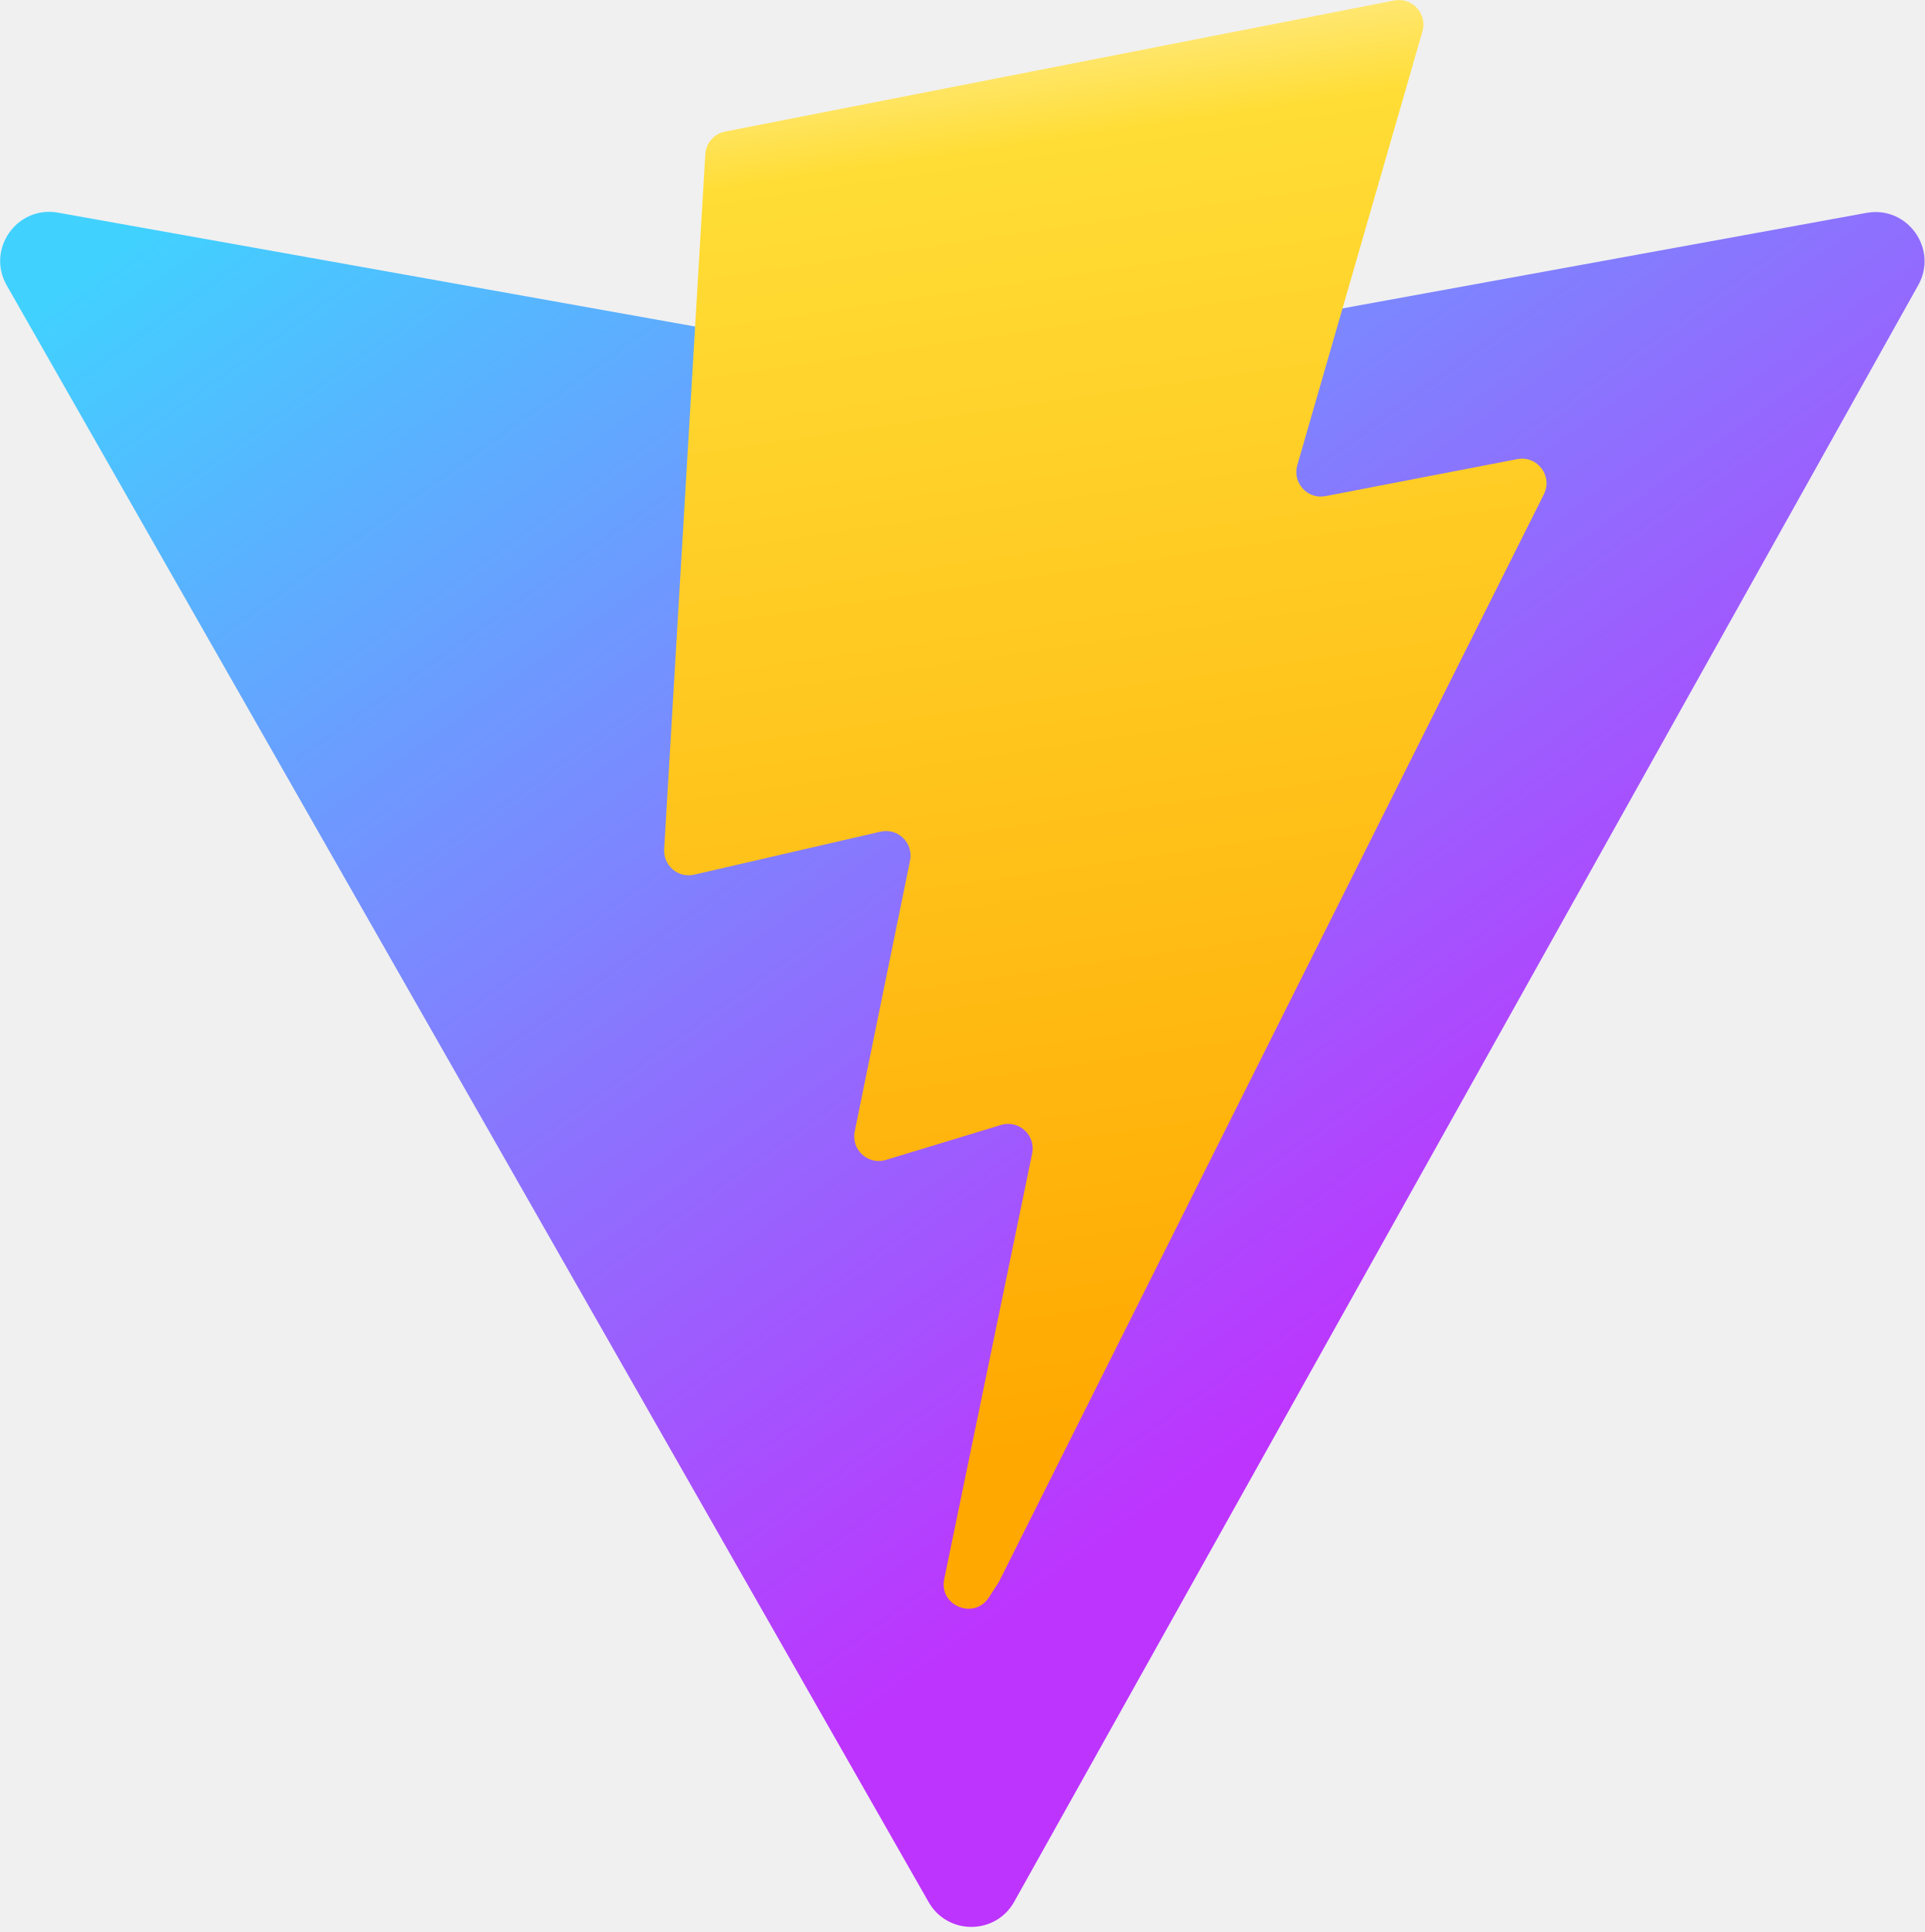
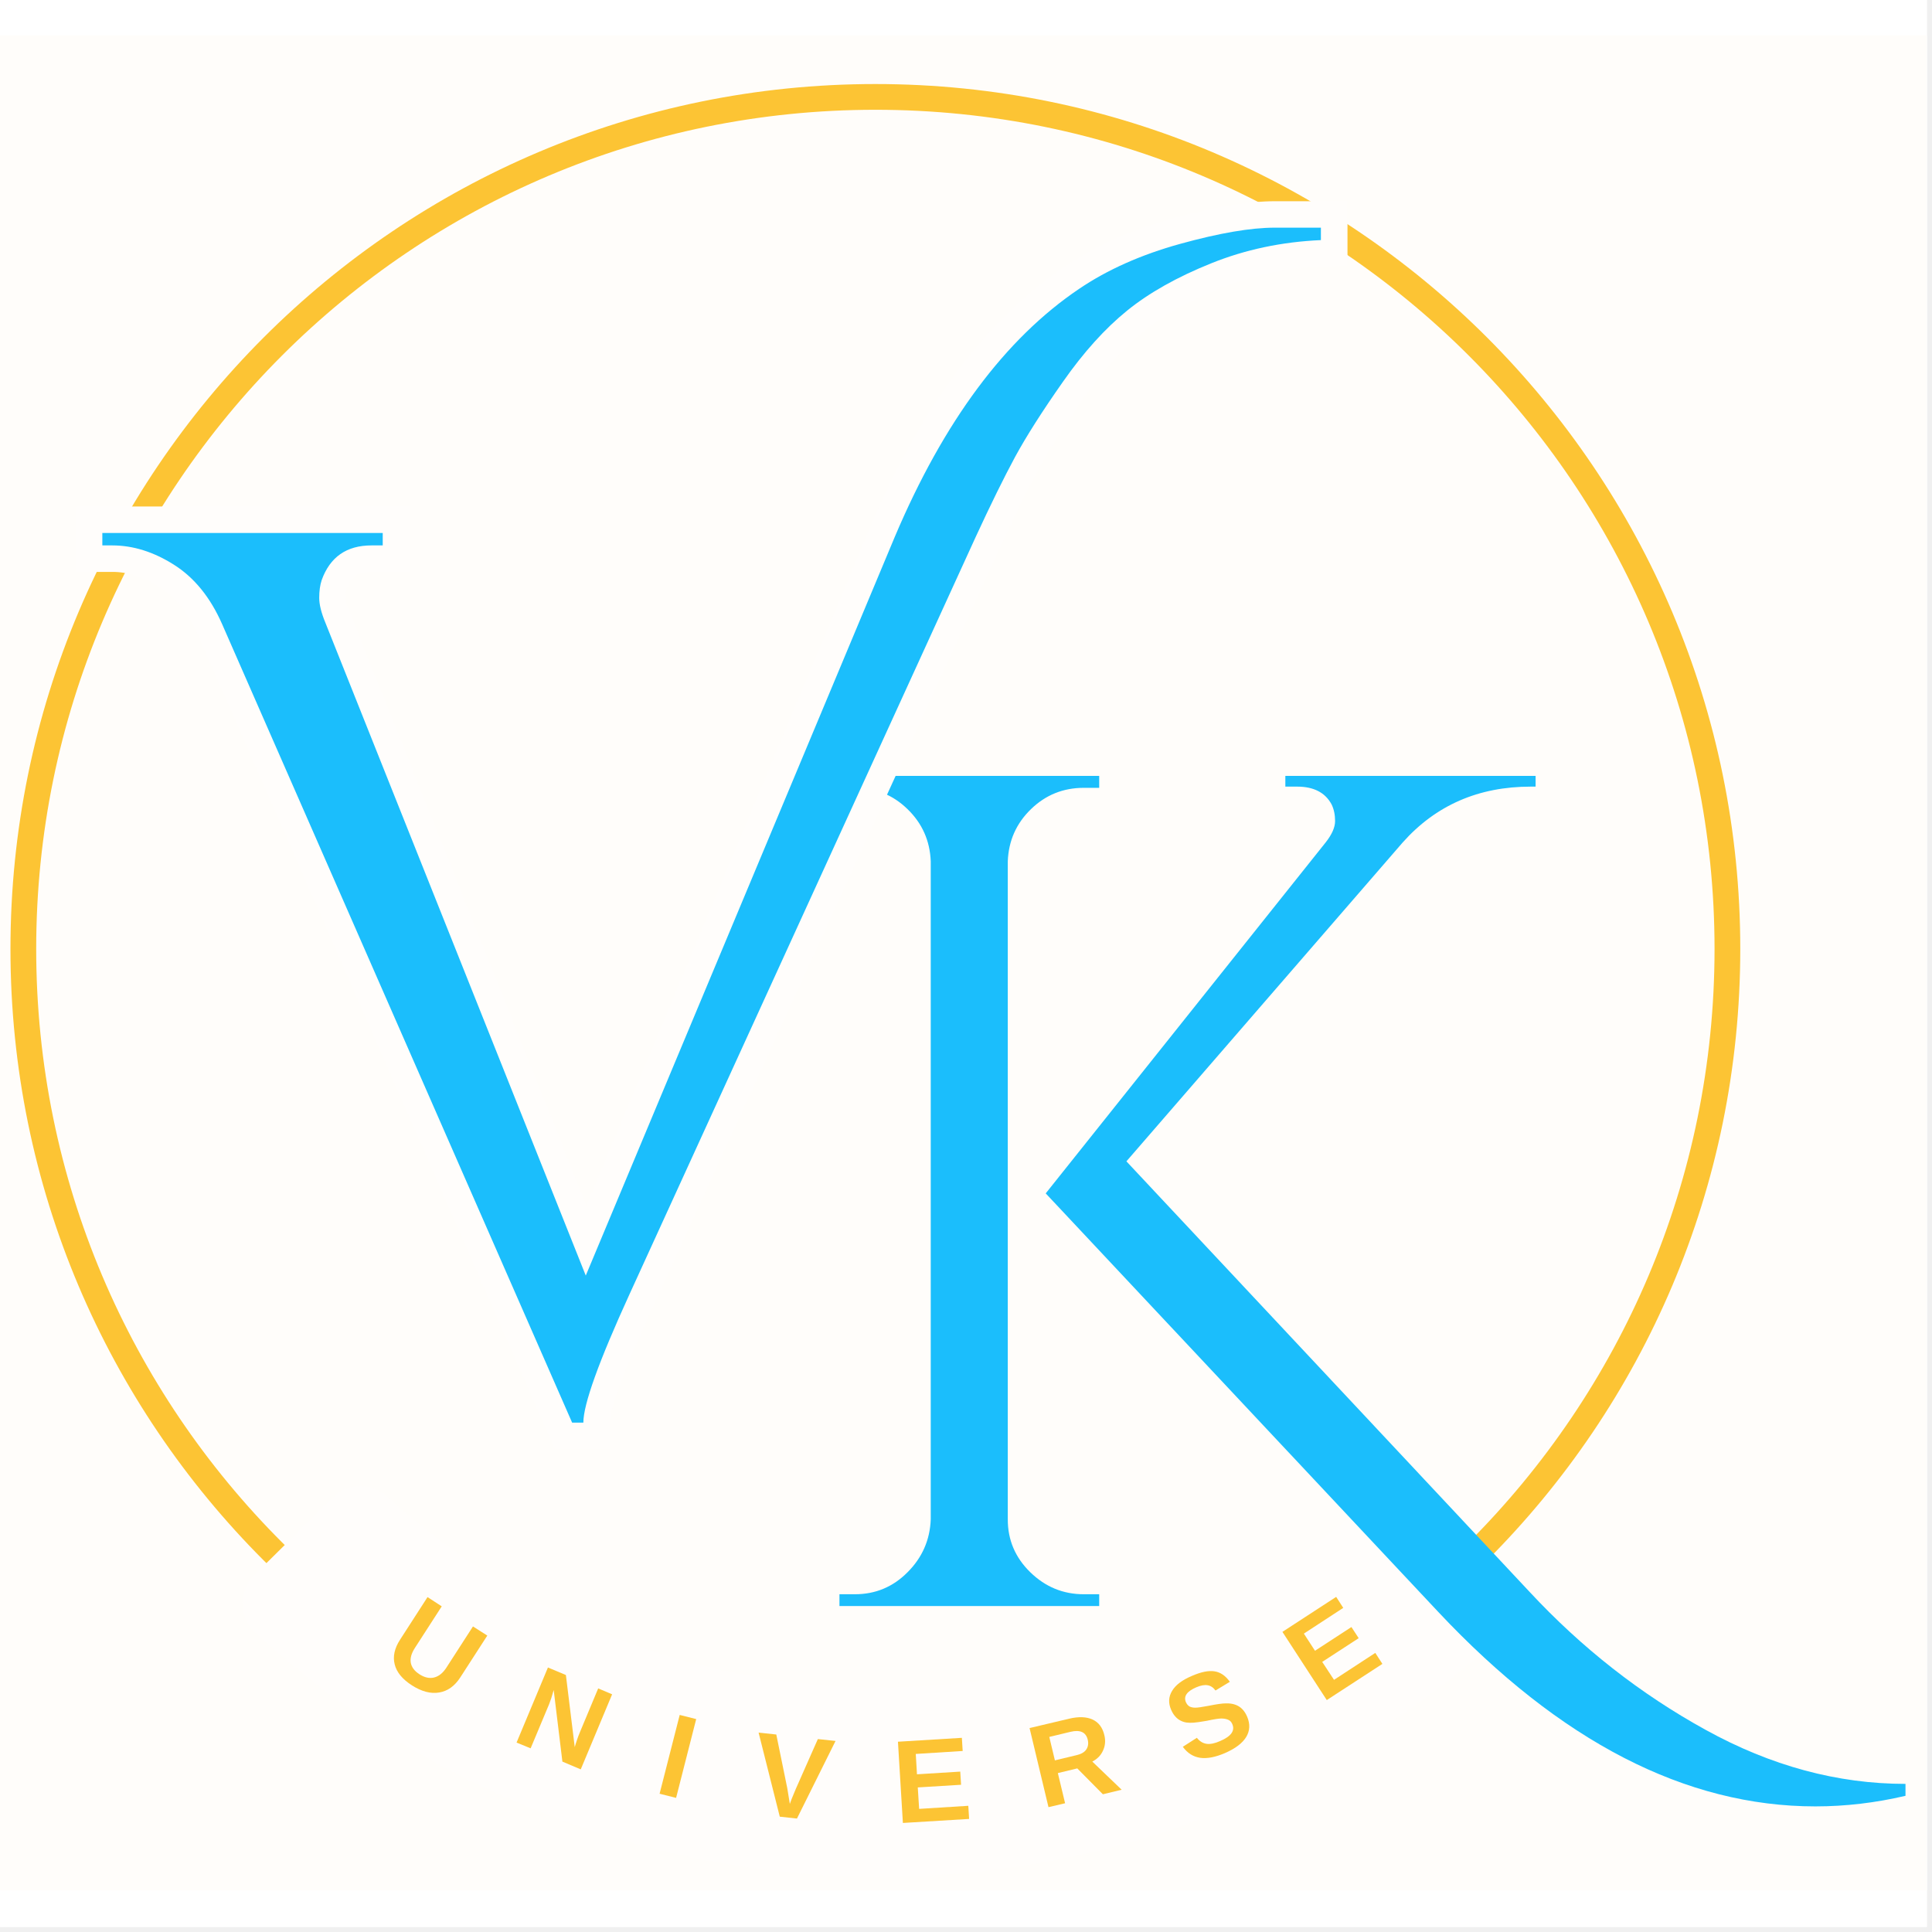
- <svg xmlns="http://www.w3.org/2000/svg" aria-hidden="true" role="img" class="iconify iconify--logos" width="31.88" height="32" preserveAspectRatio="xMidYMid meet" viewBox="0 0 256 257">
+ <svg xmlns="http://www.w3.org/2000/svg" width="375" zoomAndPan="magnify" viewBox="0 0 281.25 281.25" height="375" preserveAspectRatio="xMidYMid meet" version="1.0">
  <defs>
-     <linearGradient id="IconifyId1813088fe1fbc01fb466" x1="-.828%" x2="57.636%" y1="7.652%" y2="78.411%">
-       <stop offset="0%" stop-color="#41D1FF" />
-       <stop offset="100%" stop-color="#BD34FE" />
-     </linearGradient>
-     <linearGradient id="IconifyId1813088fe1fbc01fb467" x1="43.376%" x2="50.316%" y1="2.242%" y2="89.03%">
-       <stop offset="0%" stop-color="#FFEA83" />
-       <stop offset="8.333%" stop-color="#FFDD35" />
-       <stop offset="100%" stop-color="#FFA800" />
-     </linearGradient>
+     <clipPath id="59c08a6619">
+       <path d="M 0 0 L 280.504 0 L 280.504 280.504 L 0 280.504 Z M 0 0 " clip-rule="nonzero" />
+     </clipPath>
+     <clipPath id="07ddc5c0dc">
+       <path d="M 0 5.16 L 280.504 5.16 L 280.504 275.188 L 0 275.188 Z M 0 5.16 " clip-rule="nonzero" />
+     </clipPath>
+     <clipPath id="469340881a">
+       <path d="M 1.523 12.234 L 253.34 12.234 L 253.34 264.051 L 1.523 264.051 Z M 1.523 12.234 " clip-rule="nonzero" />
+     </clipPath>
+     <clipPath id="9cdf83a2bb">
+       <path d="M 127.434 12.234 C 57.898 12.234 1.523 68.605 1.523 138.141 C 1.523 207.68 57.898 264.051 127.434 264.051 C 196.969 264.051 253.34 207.68 253.34 138.141 C 253.34 68.605 196.969 12.234 127.434 12.234 Z M 127.434 12.234 " clip-rule="nonzero" />
+     </clipPath>
  </defs>
-   <path fill="url(#IconifyId1813088fe1fbc01fb466)" d="M255.153 37.938L134.897 252.976c-2.483 4.44-8.862 4.466-11.382.048L.875 37.958c-2.746-4.814 1.371-10.646 6.827-9.67l120.385 21.517a6.537 6.537 0 0 0 2.322-.004l117.867-21.483c5.438-.991 9.574 4.796 6.877 9.62Z" />
-   <path fill="url(#IconifyId1813088fe1fbc01fb467)" d="M185.432.063L96.44 17.501a3.268 3.268 0 0 0-2.634 3.014l-5.474 92.456a3.268 3.268 0 0 0 3.997 3.378l24.777-5.718c2.318-.535 4.413 1.507 3.936 3.838l-7.361 36.047c-.495 2.426 1.782 4.5 4.151 3.78l15.304-4.649c2.372-.72 4.652 1.36 4.15 3.788l-11.698 56.621c-.732 3.542 3.979 5.473 5.943 2.437l1.313-2.028l72.516-144.72c1.215-2.423-.88-5.186-3.54-4.672l-25.505 4.922c-2.396.462-4.435-1.77-3.759-4.114l16.646-57.705c.677-2.35-1.37-4.583-3.769-4.113Z" />
+   <g clip-path="url(#59c08a6619)">
+     <path fill="#ffffff" d="M 0 0 L 280.504 0 L 280.504 280.504 L 0 280.504 Z M 0 0 " fill-opacity="1" fill-rule="nonzero" />
+     <path fill="#ffffff" d="M 0 0 L 280.504 0 L 280.504 280.504 L 0 280.504 Z M 0 0 " fill-opacity="1" fill-rule="nonzero" />
+   </g>
+   <g clip-path="url(#07ddc5c0dc)">
+     <rect x="-28.125" width="337.5" fill="#ffffff" y="-28.125" height="337.5" fill-opacity="1" />
+     <rect x="-28.125" width="337.5" fill="#fffdfa" y="-28.125" height="337.5" fill-opacity="1" />
+   </g>
+   <g clip-path="url(#469340881a)">
+     <g clip-path="url(#9cdf83a2bb)">
+       <path stroke-linecap="butt" transform="matrix(0.936503, 0, 0, 0.936503, 1.525337, 12.23272)" fill="none" stroke-linejoin="miter" d="M 134.445 0.002 C 60.195 0.002 -0.002 60.195 -0.002 134.445 C -0.002 208.699 60.195 268.892 134.445 268.892 C 208.695 268.892 268.888 208.699 268.888 134.445 C 268.888 60.195 208.695 0.002 134.445 0.002 Z M 134.445 0.002 " stroke="#fcc434" stroke-width="8" stroke-opacity="1" stroke-miterlimit="4" />
+     </g>
+   </g>
+   <path fill="#fffdfb" d="M 219.777 228.887 C 220.039 229.156 220.273 229.449 220.48 229.762 C 220.684 230.074 220.859 230.406 221 230.75 C 221.145 231.098 221.25 231.453 221.32 231.824 C 221.391 232.191 221.43 232.562 221.43 232.938 C 221.43 233.312 221.391 233.684 221.32 234.047 C 221.25 234.418 221.145 234.777 221 235.121 C 220.859 235.469 220.684 235.801 220.48 236.113 C 220.273 236.426 220.039 236.719 219.777 236.984 C 218.25 238.414 216.684 239.812 215.094 241.176 C 213.5 242.531 211.871 243.852 210.219 245.137 C 208.559 246.422 206.871 247.668 205.16 248.867 C 203.441 250.07 201.699 251.238 199.93 252.359 C 198.16 253.48 196.363 254.562 194.547 255.602 C 192.727 256.641 190.883 257.637 189.016 258.59 C 187.152 259.539 185.262 260.445 183.352 261.309 C 181.445 262.172 179.512 262.992 177.566 263.77 C 175.621 264.539 173.656 265.266 171.668 265.949 C 169.688 266.625 167.695 267.262 165.68 267.852 C 163.668 268.438 161.645 268.977 159.605 269.469 C 157.574 269.961 155.523 270.406 153.465 270.801 C 151.406 271.195 149.34 271.547 147.266 271.844 C 145.195 272.145 143.109 272.398 141.027 272.598 C 138.941 272.801 136.852 272.953 134.762 273.055 C 132.668 273.156 130.57 273.215 128.477 273.223 C 126.379 273.227 124.281 273.184 122.191 273.09 C 120.098 272.996 118.004 272.855 115.922 272.664 C 113.836 272.477 111.754 272.234 109.676 271.949 C 107.602 271.66 105.535 271.324 103.477 270.938 C 101.41 270.555 99.363 270.117 97.324 269.637 C 95.285 269.152 93.258 268.625 91.242 268.051 C 89.227 267.477 87.227 266.852 85.242 266.176 C 83.258 265.508 81.285 264.793 79.336 264.031 C 77.387 263.266 75.449 262.461 73.535 261.605 C 71.625 260.754 69.727 259.855 67.859 258.914 C 65.984 257.973 64.137 256.988 62.312 255.961 C 60.484 254.93 58.684 253.855 56.91 252.746 C 55.133 251.633 53.387 250.477 51.664 249.281 C 49.941 248.086 48.25 246.852 46.586 245.578 C 44.926 244.301 43.289 242.988 41.684 241.637 C 40.086 240.289 38.516 238.898 36.98 237.473 C 36.715 237.211 36.48 236.918 36.27 236.609 C 36.066 236.297 35.891 235.965 35.75 235.621 C 35.602 235.273 35.496 234.918 35.422 234.551 C 35.348 234.18 35.309 233.809 35.305 233.438 C 35.305 233.062 35.34 232.691 35.406 232.32 C 35.48 231.957 35.582 231.594 35.727 231.25 C 35.863 230.902 36.039 230.57 36.238 230.258 C 36.441 229.941 36.676 229.648 36.934 229.383 L 48.293 218.145 C 48.562 217.863 48.855 217.609 49.172 217.391 C 49.488 217.172 49.828 216.988 50.184 216.832 C 50.539 216.68 50.902 216.562 51.281 216.48 C 51.66 216.402 52.039 216.363 52.426 216.359 C 52.816 216.352 53.195 216.387 53.578 216.465 C 53.957 216.539 54.324 216.645 54.68 216.793 C 55.039 216.941 55.379 217.125 55.699 217.34 C 56.02 217.551 56.316 217.797 56.586 218.074 C 57.801 219.176 59.047 220.246 60.309 221.293 C 61.57 222.336 62.859 223.352 64.172 224.336 C 65.484 225.316 66.82 226.273 68.176 227.195 C 69.527 228.121 70.906 229.012 72.301 229.875 C 73.699 230.73 75.117 231.555 76.551 232.352 C 77.984 233.145 79.438 233.906 80.906 234.633 C 82.379 235.359 83.863 236.055 85.363 236.711 C 86.867 237.371 88.383 237.996 89.914 238.582 C 91.445 239.172 92.992 239.723 94.551 240.238 C 96.105 240.754 97.672 241.238 99.25 241.684 C 100.828 242.125 102.418 242.535 104.016 242.906 C 105.613 243.277 107.215 243.609 108.832 243.906 C 110.445 244.203 112.066 244.461 113.688 244.688 C 115.312 244.906 116.941 245.09 118.578 245.238 C 120.211 245.383 121.844 245.496 123.484 245.566 C 125.121 245.637 126.762 245.672 128.398 245.668 C 130.043 245.664 131.684 245.625 133.32 245.539 C 134.957 245.461 136.594 245.34 138.223 245.188 C 139.855 245.031 141.488 244.84 143.109 244.609 C 144.734 244.375 146.348 244.105 147.965 243.805 C 149.574 243.496 151.18 243.156 152.773 242.773 C 154.367 242.395 155.953 241.98 157.527 241.527 C 159.109 241.074 160.672 240.586 162.227 240.059 C 163.781 239.531 165.32 238.969 166.852 238.375 C 168.375 237.781 169.891 237.145 171.387 236.484 C 172.887 235.816 174.371 235.113 175.836 234.379 C 177.305 233.645 178.75 232.875 180.18 232.074 C 181.609 231.273 183.023 230.438 184.414 229.57 C 185.809 228.703 187.18 227.805 188.531 226.875 C 189.883 225.941 191.207 224.98 192.516 223.992 C 193.824 223 195.105 221.977 196.363 220.93 C 197.621 219.875 198.855 218.797 200.066 217.688 C 200.336 217.41 200.633 217.164 200.949 216.949 C 201.27 216.727 201.609 216.547 201.965 216.398 C 202.32 216.25 202.691 216.137 203.066 216.059 C 203.445 215.988 203.832 215.949 204.219 215.949 C 204.602 215.953 204.988 215.992 205.363 216.07 C 205.746 216.145 206.109 216.262 206.465 216.41 C 206.82 216.562 207.16 216.746 207.477 216.969 C 207.797 217.188 208.09 217.438 208.359 217.715 Z M 219.777 228.887 " fill-opacity="1" fill-rule="nonzero" />
+   <path fill="#fcc434" d="M 59.953 245.336 C 58.574 244.445 57.738 243.434 57.457 242.289 C 57.168 241.148 57.426 239.949 58.238 238.699 L 62.238 232.496 L 64.305 233.844 L 60.402 239.891 C 59.895 240.672 59.691 241.387 59.797 242.035 C 59.914 242.699 60.336 243.266 61.066 243.734 C 61.809 244.211 62.516 244.367 63.191 244.203 C 63.879 244.031 64.48 243.551 64.988 242.758 L 68.852 236.77 L 70.938 238.098 L 66.996 244.203 C 66.18 245.461 65.148 246.191 63.914 246.387 C 62.691 246.594 61.367 246.242 59.953 245.336 Z M 59.953 245.336 " fill-opacity="1" fill-rule="nonzero" />
+   <path fill="#fcc434" d="M 81.871 256.445 L 80.605 246.023 C 80.371 246.883 80.145 247.566 79.941 248.074 L 77.246 254.512 L 75.199 253.672 L 79.766 242.746 L 82.379 243.84 L 83.668 254.336 C 83.902 253.516 84.156 252.789 84.426 252.152 L 87.082 245.789 L 89.109 246.648 L 84.543 257.574 Z M 81.871 256.445 " fill-opacity="1" fill-rule="nonzero" />
+   <path fill="#fcc434" d="M 96.02 261.121 L 98.949 249.652 L 101.348 250.254 L 98.422 261.727 Z M 96.02 261.121 " fill-opacity="1" fill-rule="nonzero" />
+   <path fill="#fcc434" d="M 116.016 264.734 L 113.516 264.461 L 110.434 252.227 L 113.008 252.5 L 114.609 260.324 C 114.695 260.832 114.824 261.594 114.98 262.609 L 115.234 261.906 L 115.84 260.441 L 119.059 253.164 L 121.633 253.438 Z M 116.016 264.734 " fill-opacity="1" fill-rule="nonzero" />
+   <path fill="#fcc434" d="M 131.438 265.375 L 130.719 253.551 L 140.023 252.984 L 140.141 254.898 L 133.312 255.328 L 133.488 258.293 L 139.789 257.902 L 139.906 259.816 L 133.605 260.203 L 133.801 263.328 L 140.961 262.879 L 141.078 264.789 Z M 131.438 265.375 " fill-opacity="1" fill-rule="nonzero" />
+   <path fill="#fcc434" d="M 160.551 261.199 L 156.824 257.434 L 153.996 258.117 L 155.051 262.508 L 152.633 263.074 L 149.879 251.562 L 155.656 250.195 C 157.02 249.875 158.145 249.914 159.031 250.312 C 159.93 250.719 160.504 251.48 160.766 252.598 C 160.961 253.391 160.895 254.137 160.57 254.84 C 160.262 255.531 159.738 256.066 159.012 256.441 L 163.285 260.539 Z M 158.348 253.262 C 158.086 252.156 157.246 251.773 155.832 252.109 L 152.75 252.852 L 153.566 256.266 L 156.73 255.504 C 157.402 255.348 157.871 255.074 158.133 254.684 C 158.406 254.285 158.477 253.805 158.348 253.262 Z M 158.348 253.262 " fill-opacity="1" fill-rule="nonzero" />
+   <path fill="#fcc434" d="M 181.551 249.898 C 182.004 250.969 181.961 251.957 181.414 252.863 C 180.867 253.762 179.836 254.543 178.312 255.207 C 176.918 255.805 175.719 256.035 174.703 255.891 C 173.688 255.734 172.852 255.203 172.188 254.289 L 174.234 252.98 C 174.637 253.488 175.113 253.781 175.66 253.859 C 176.207 253.93 176.859 253.793 177.629 253.449 C 179.23 252.762 179.816 251.938 179.387 250.973 C 179.254 250.66 179.055 250.457 178.781 250.348 C 178.508 250.23 178.176 250.172 177.785 250.172 C 177.395 250.172 176.691 250.285 175.68 250.504 C 174.766 250.66 174.129 250.754 173.766 250.777 C 173.402 250.805 173.055 250.797 172.734 250.758 C 172.41 250.711 172.109 250.613 171.836 250.465 C 171.562 250.324 171.316 250.129 171.094 249.879 C 170.859 249.621 170.66 249.293 170.488 248.902 C 170.059 247.918 170.109 247.004 170.625 246.152 C 171.133 245.293 172.098 244.566 173.512 243.969 C 174.863 243.383 175.961 243.164 176.809 243.305 C 177.668 243.438 178.41 243.945 179.035 244.828 L 176.945 246.094 C 176.637 245.664 176.254 245.41 175.816 245.332 C 175.371 245.246 174.82 245.344 174.156 245.625 C 172.781 246.211 172.273 246.934 172.637 247.793 C 172.766 248.078 172.941 248.289 173.16 248.418 C 173.383 248.535 173.66 248.594 174 248.594 C 174.352 248.594 175 248.504 175.953 248.32 C 177.109 248.086 177.945 247.969 178.469 247.969 C 179 247.957 179.453 248.02 179.836 248.164 C 180.211 248.293 180.543 248.504 180.828 248.789 C 181.113 249.074 181.355 249.445 181.551 249.898 Z M 181.551 249.898 " fill-opacity="1" fill-rule="nonzero" />
+   <path fill="#fcc434" d="M 193.145 247.488 L 186.688 237.559 L 194.512 232.465 L 195.543 234.066 L 189.809 237.812 L 191.43 240.309 L 196.734 236.855 L 197.789 238.477 L 192.48 241.93 L 194.199 244.543 L 200.207 240.621 L 201.242 242.219 Z M 193.145 247.488 " fill-opacity="1" fill-rule="nonzero" />
+   <path fill="#1bbefc" d="M 157.77 232.082 L 160.016 232.082 L 160.016 233.797 L 122.203 233.797 L 122.203 232.082 L 124.449 232.082 C 127.438 232.082 129.992 231.02 132.113 228.883 C 134.246 226.75 135.375 224.191 135.492 221.195 L 135.492 125.379 C 135.375 122.391 134.246 119.855 132.113 117.789 C 129.992 115.723 127.438 114.688 124.449 114.688 L 122.203 114.688 L 122.203 112.949 L 160.016 112.949 L 160.016 114.688 L 157.77 114.688 C 154.777 114.688 152.215 115.723 150.086 117.789 C 147.949 119.855 146.824 122.391 146.707 125.379 L 146.707 221.195 C 146.707 224.191 147.801 226.75 149.988 228.883 C 152.184 231.02 154.777 232.082 157.77 232.082 Z M 277.391 259.688 L 277.391 261.426 C 273.02 262.449 268.648 262.965 264.277 262.965 C 245.402 262.965 227.102 253.527 209.375 234.656 L 152.23 173.727 L 192.988 122.629 C 193.895 121.473 194.355 120.438 194.355 119.527 C 194.355 118.605 194.184 117.801 193.848 117.105 C 192.918 115.379 191.25 114.512 188.832 114.512 L 187.113 114.512 L 187.113 112.949 L 223.543 112.949 L 223.543 114.512 L 222.84 114.512 C 215.238 114.512 209.031 117.219 204.207 122.629 L 163.977 169.062 L 222.664 231.73 C 230.258 239.895 238.805 246.598 248.301 251.824 C 257.793 257.066 267.488 259.688 277.391 259.688 Z M 277.391 259.688 " fill-opacity="1" fill-rule="nonzero" />
+   <path fill="#fffdfb" d="M 154.957 38.844 C 159.418 35.824 164.691 33.473 170.785 31.789 C 176.801 30.121 181.738 29.293 185.598 29.293 L 196.16 29.293 L 196.16 38.652 L 192.469 38.809 C 187.227 39.031 182.332 40.062 177.781 41.891 C 173.184 43.738 169.434 45.848 166.531 48.203 C 163.598 50.578 160.73 53.762 157.91 57.766 C 154.977 61.934 152.727 65.465 151.164 68.352 C 149.57 71.301 147.703 75.102 145.562 79.746 L 95.141 190.02 C 90.898 199.305 88.777 204.996 88.777 207.102 L 88.777 210.953 L 80.773 210.953 L 28.793 92.375 C 27.41 89.223 25.57 86.922 23.273 85.469 C 20.941 83.992 18.637 83.254 16.359 83.254 L 11.051 83.254 L 11.051 73.73 L 59.574 73.73 L 59.574 83.254 L 54.086 83.254 C 53.082 83.254 52.305 83.441 51.766 83.828 C 51.223 84.203 50.789 84.852 50.461 85.773 C 50.371 86.051 50.32 86.469 50.32 87.02 C 50.32 87.473 50.527 88.184 50.938 89.164 L 88.863 184.27 L 85.285 185.691 L 81.727 184.203 L 126.715 76.645 C 134.152 59.117 143.566 46.52 154.961 38.836 Z M 159.273 45.227 C 149.141 52.059 140.66 63.523 133.824 79.617 L 85.199 195.887 L 43.82 92.129 C 43.016 90.203 42.613 88.5 42.613 87.02 C 42.613 85.633 42.809 84.355 43.199 83.18 C 44.082 80.715 45.465 78.828 47.34 77.512 C 49.215 76.199 51.461 75.547 54.086 75.547 L 55.719 75.547 L 55.719 79.398 L 51.863 79.398 L 51.863 77.586 L 55.719 77.586 L 55.719 81.438 L 14.906 81.438 L 14.906 77.586 L 18.762 77.586 L 18.762 79.398 L 14.906 79.398 L 14.906 75.547 L 16.359 75.547 C 20.125 75.547 23.805 76.684 27.395 78.957 C 31.023 81.246 33.844 84.691 35.848 89.281 L 86.82 205.551 L 83.289 207.102 L 83.289 203.242 L 84.922 203.242 L 84.922 207.102 L 81.07 207.102 C 81.07 203.883 83.422 197.117 88.129 186.812 L 138.562 76.512 C 140.773 71.727 142.711 67.781 144.383 64.688 C 146.09 61.531 148.496 57.742 151.605 53.328 C 154.832 48.742 158.191 45.035 161.672 42.211 C 165.18 39.367 169.59 36.875 174.906 34.738 C 180.27 32.578 186.016 31.371 192.145 31.105 L 192.309 34.961 L 188.449 34.961 L 188.449 33.145 L 192.309 33.145 L 192.309 37 L 185.598 37 C 182.438 37 178.184 37.738 172.836 39.219 C 167.559 40.676 163.039 42.68 159.277 45.227 Z M 159.273 45.227 " fill-opacity="1" fill-rule="nonzero" />
+   <path fill="#1bbefc" d="M 157.113 42.035 C 161.219 39.258 166.117 37.074 171.805 35.5 C 177.484 33.93 182.074 33.141 185.578 33.141 C 189.09 33.141 191.324 33.141 192.289 33.141 L 192.289 34.953 C 186.617 35.203 181.293 36.328 176.328 38.328 C 171.375 40.32 167.285 42.617 164.078 45.219 C 160.879 47.809 157.766 51.254 154.75 55.559 C 151.73 59.852 149.406 63.508 147.766 66.523 C 146.137 69.543 144.234 73.41 142.051 78.133 L 91.633 188.422 C 87.156 198.219 84.922 204.441 84.922 207.094 L 83.285 207.094 L 32.324 90.832 C 30.617 86.961 28.285 84.082 25.316 82.207 C 22.363 80.336 19.371 79.398 16.344 79.398 L 14.898 79.398 L 14.898 77.586 L 55.715 77.586 L 55.715 79.398 L 54.078 79.398 C 50.449 79.398 48.027 81.09 46.82 84.473 C 46.586 85.203 46.469 86.051 46.469 87.027 C 46.469 87.992 46.766 89.195 47.363 90.637 L 85.273 185.691 L 130.266 78.133 C 137.391 61.328 146.34 49.293 157.113 42.035 Z M 157.113 42.035 " fill-opacity="1" fill-rule="nonzero" />
</svg>
